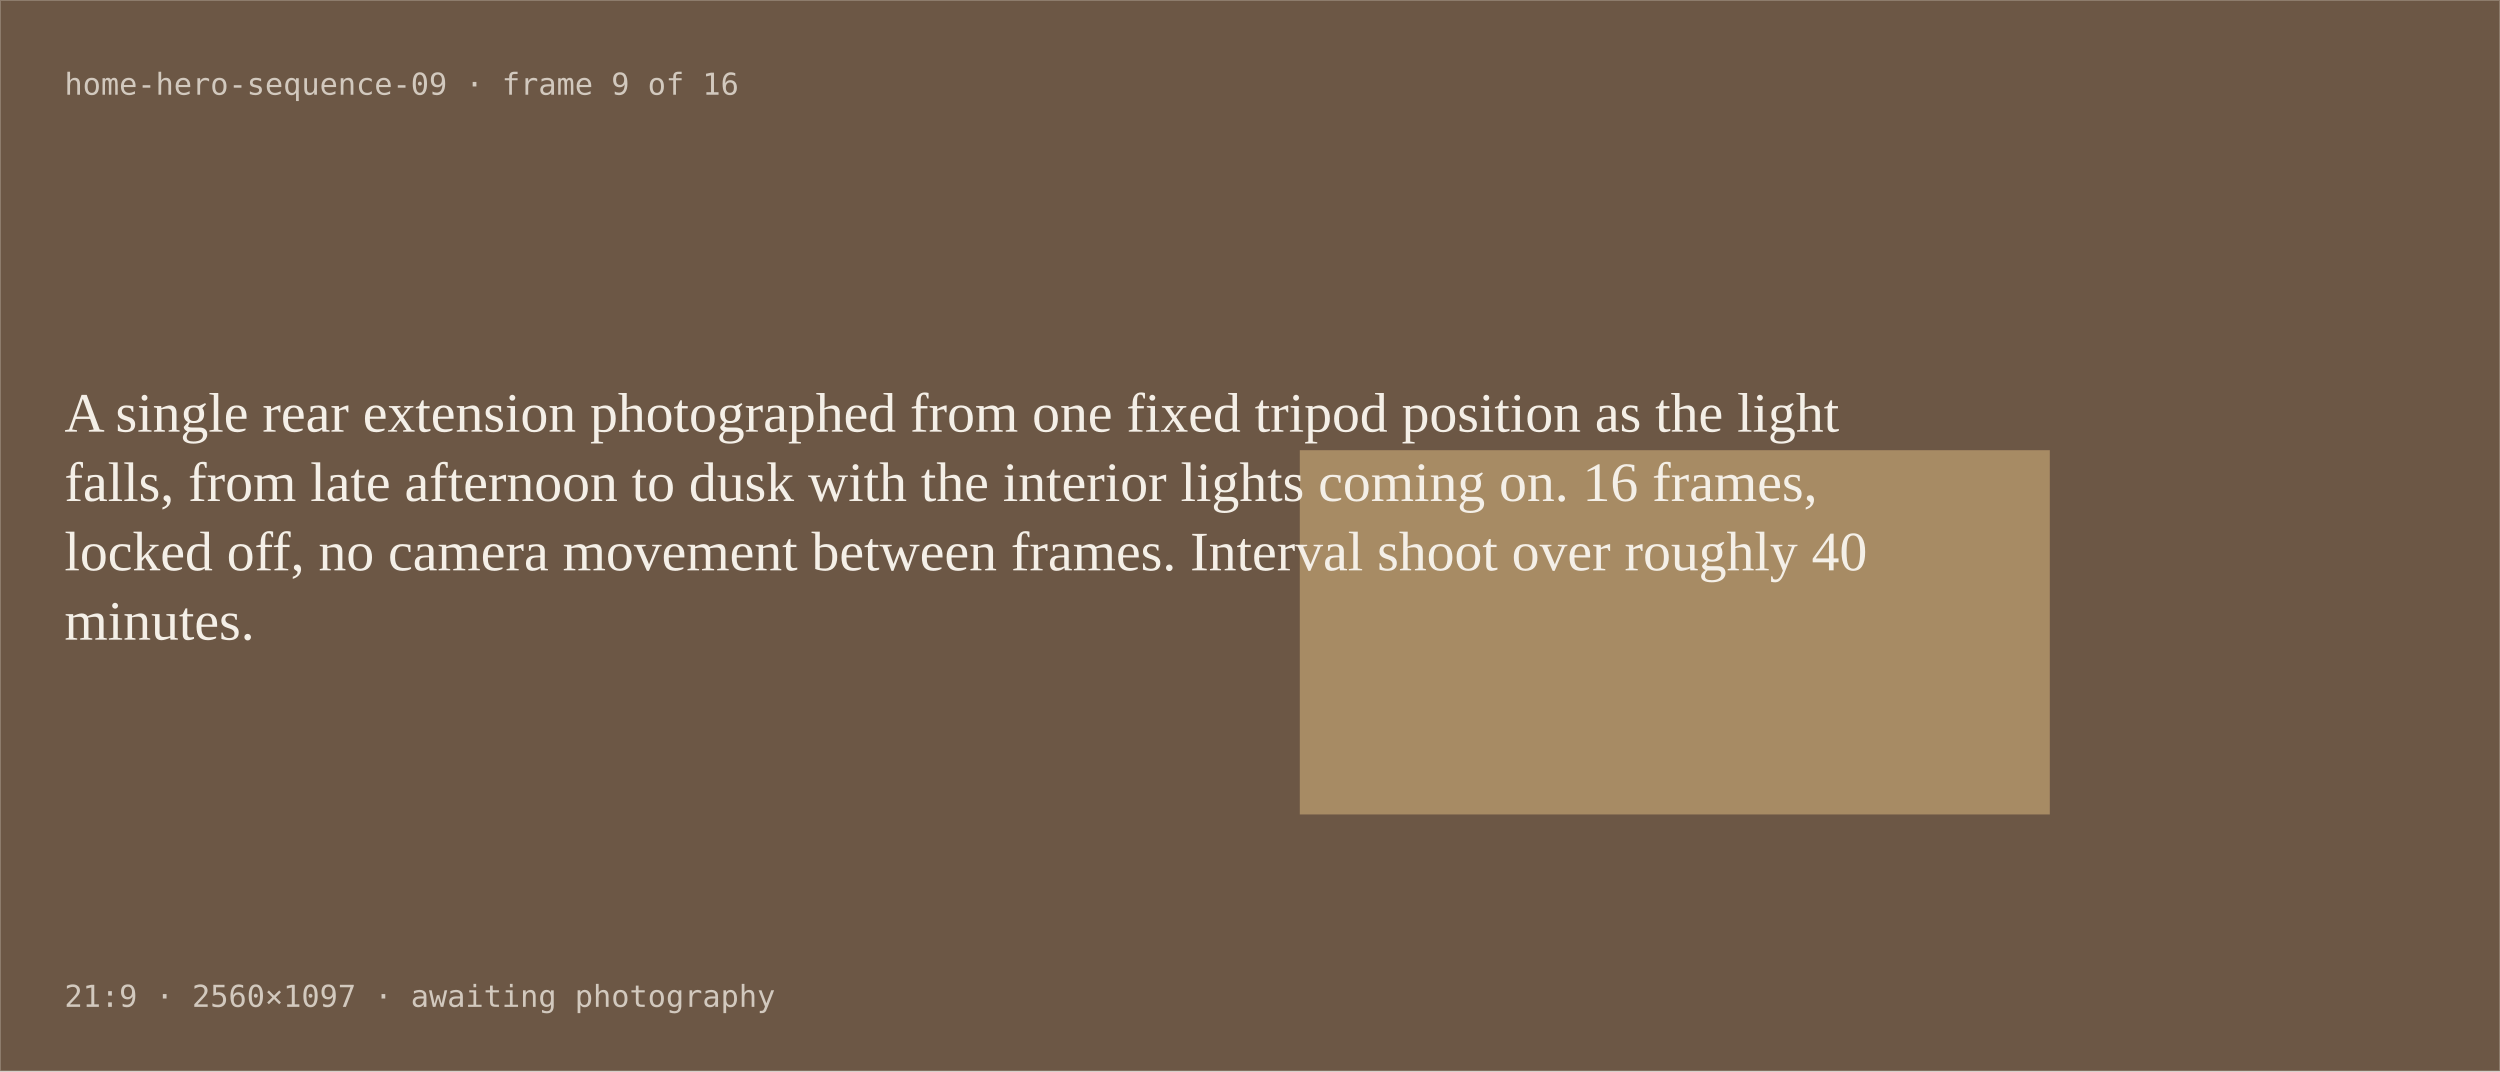
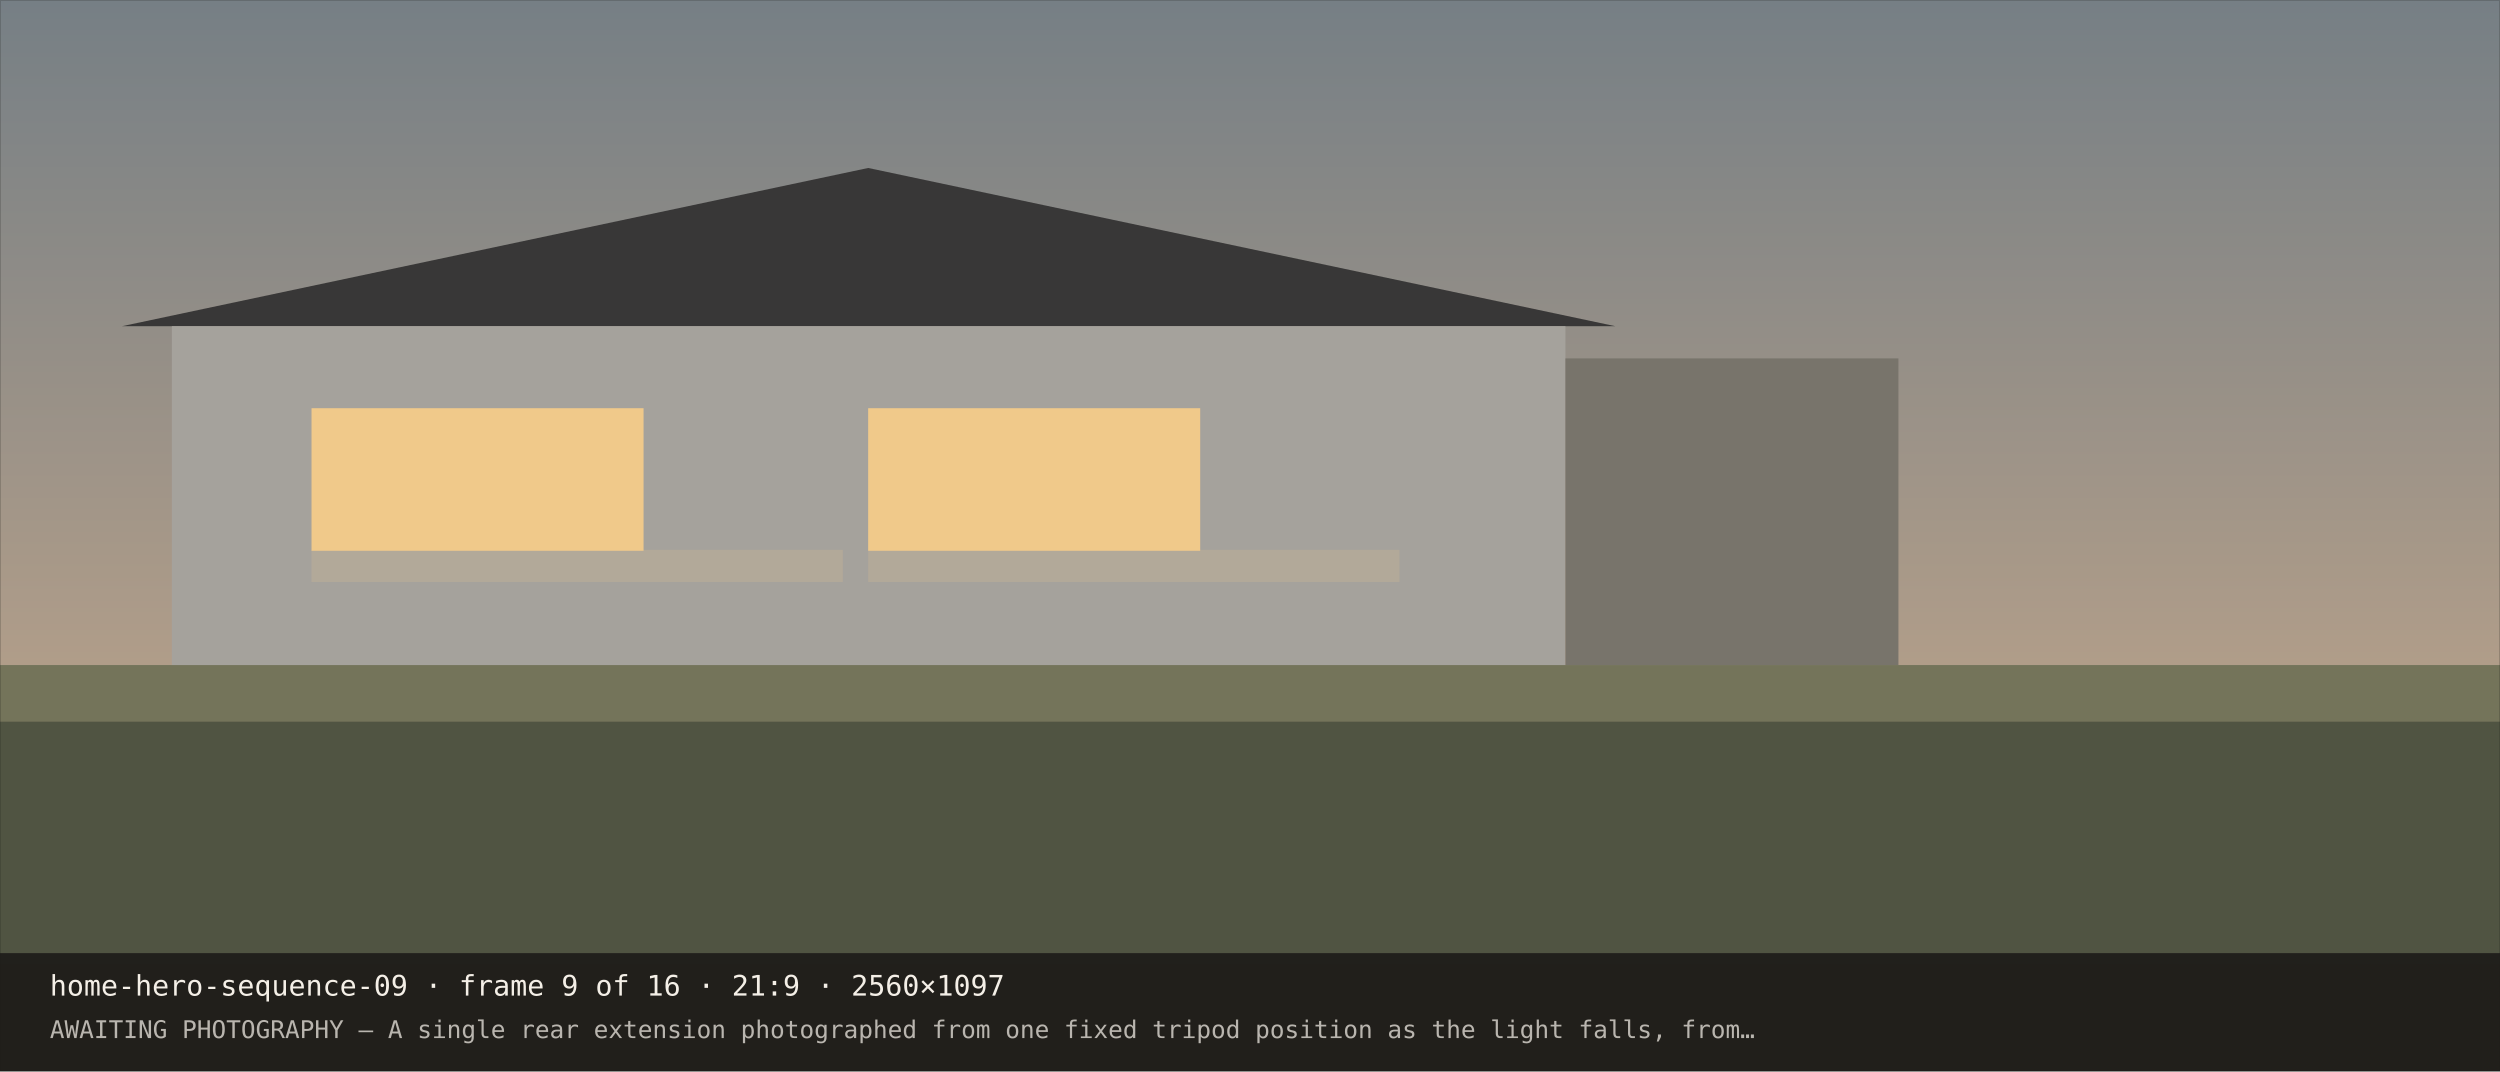
- <svg xmlns="http://www.w3.org/2000/svg" width="2560" height="1097" viewBox="0 0 2560 1097" role="img" aria-label="Placeholder awaiting photography: A single rear extension photographed from one fixed tripod position as the light falls, from late afternoon to dusk with the interior lights coming on. 16 frames, locked off, no camera movement between frames. Interval shoot over roughly 40 minutes.">
-   <rect width="2560" height="1097" fill="#6c5745" />
-   <rect x="1331" y="461" width="768" height="373" fill="#F0C98A" opacity="0.45" />
-   <rect x="0.5" y="0.5" width="2559" height="1096" fill="none" stroke="#F4EFE7" stroke-opacity="0.25" />
-   <text x="66" y="97" font-family="ui-monospace, 'SF Mono', Menlo, monospace" font-size="31" fill="#F4EFE7" opacity="0.75">home-hero-sequence-09 · frame 9 of 16</text>
-   <text x="66" y="442" font-family="Georgia, 'Times New Roman', serif" font-size="57" fill="#F4EFE7">A single rear extension photographed from one fixed tripod position as the light</text>
-   <text x="66" y="513" font-family="Georgia, 'Times New Roman', serif" font-size="57" fill="#F4EFE7">falls, from late afternoon to dusk with the interior lights coming on. 16 frames,</text>
-   <text x="66" y="584" font-family="Georgia, 'Times New Roman', serif" font-size="57" fill="#F4EFE7">locked off, no camera movement between frames. Interval shoot over roughly 40</text>
-   <text x="66" y="655" font-family="Georgia, 'Times New Roman', serif" font-size="57" fill="#F4EFE7">minutes.</text>
-   <text x="66" y="1031" font-family="ui-monospace, 'SF Mono', Menlo, monospace" font-size="31" fill="#F4EFE7" opacity="0.75">21:9 · 2560×1097 · awaiting photography</text>
+ <svg xmlns="http://www.w3.org/2000/svg" width="2560" height="1097" viewBox="0 0 2560 1097" role="img" aria-label="Temporary placeholder awaiting photography: A single rear extension photographed from one fixed tripod position as the light falls, from late afternoon to dusk with the interior lights coming on. 16 frames, locked off, no camera movement between frames. Interval shoot over roughly 40 minutes.">
+   <defs>
+     <linearGradient id="sky" x1="0" y1="0" x2="0" y2="1">
+       <stop offset="0" stop-color="#767f85" />
+       <stop offset="1" stop-color="#b09d89" />
+     </linearGradient>
+   </defs>
+   <rect x="0" y="0" width="2560" height="681" fill="url(#sky)" />
+   <rect x="0" y="681" width="2560" height="416" fill="#505442" />
+   <rect x="0" y="681" width="2560" height="58" fill="#979371" opacity="0.5" />
+   <polygon points="125,334 889,172 1654,334" fill="#383737" />
+   <rect x="176" y="334" width="1427" height="347" fill="#a5a29c" />
+   <rect x="1603" y="367" width="341" height="314" fill="#78746b" />
+   <rect x="319" y="418" width="340" height="146" fill="#f0c98a" />
+   <rect x="319" y="563" width="544" height="33" fill="#F0C98A" opacity="0.18" />
+   <rect x="889" y="418" width="340" height="146" fill="#f0c98a" />
+   <rect x="889" y="563" width="544" height="33" fill="#F0C98A" opacity="0.18" />
+   <rect x="0" y="987" width="2560" height="110" fill="#1B1917" opacity="0.1" />
+   <rect x="0" y="976" width="2560" height="121" fill="#1B1917" opacity="0.88" />
+   <text x="51" y="1019.5" font-family="ui-monospace, Menlo, monospace" font-size="29" fill="#F4EFE7">home-hero-sequence-09 · frame 9 of 16 · 21:9 · 2560×1097</text>
+   <text x="51" y="1063" font-family="ui-monospace, Menlo, monospace" font-size="25" fill="#F4EFE7" opacity="0.72">AWAITING PHOTOGRAPHY — A single rear extension photographed from one fixed tripod position as the light falls, from…</text>
+   <rect x="0.5" y="0.5" width="2559" height="1096" fill="none" stroke="#1B1917" stroke-opacity="0.2" />
</svg>
